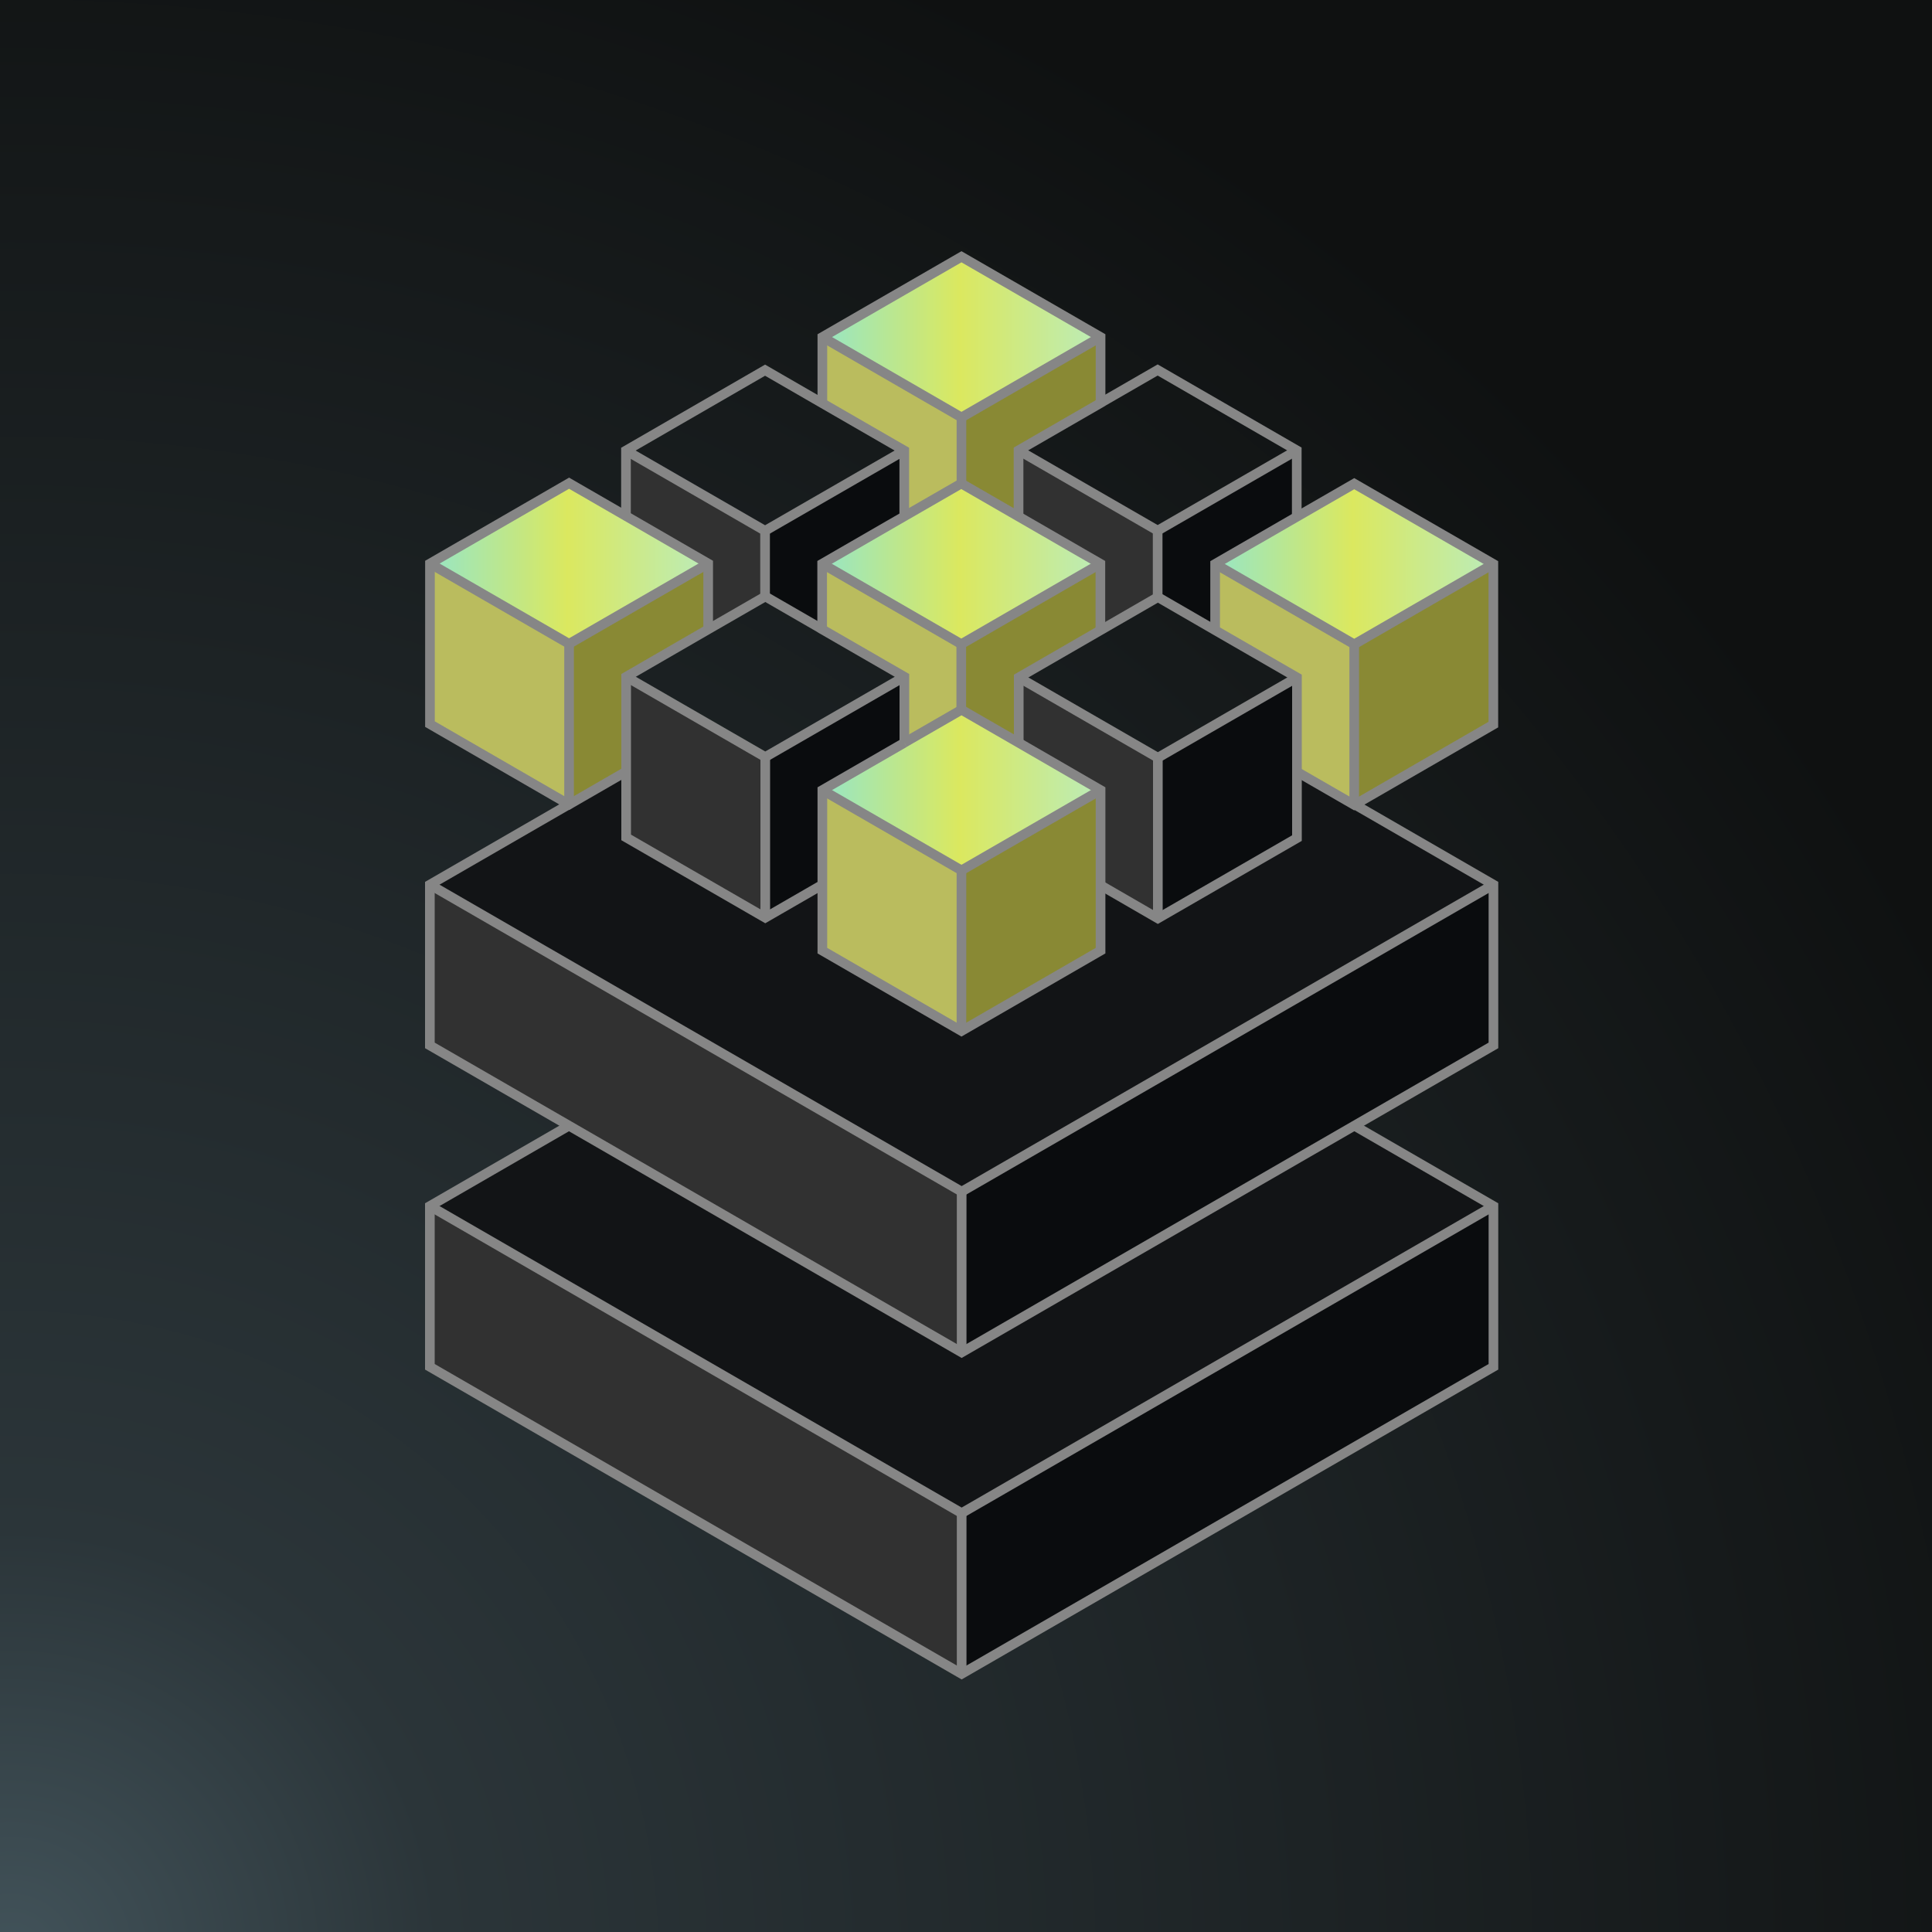
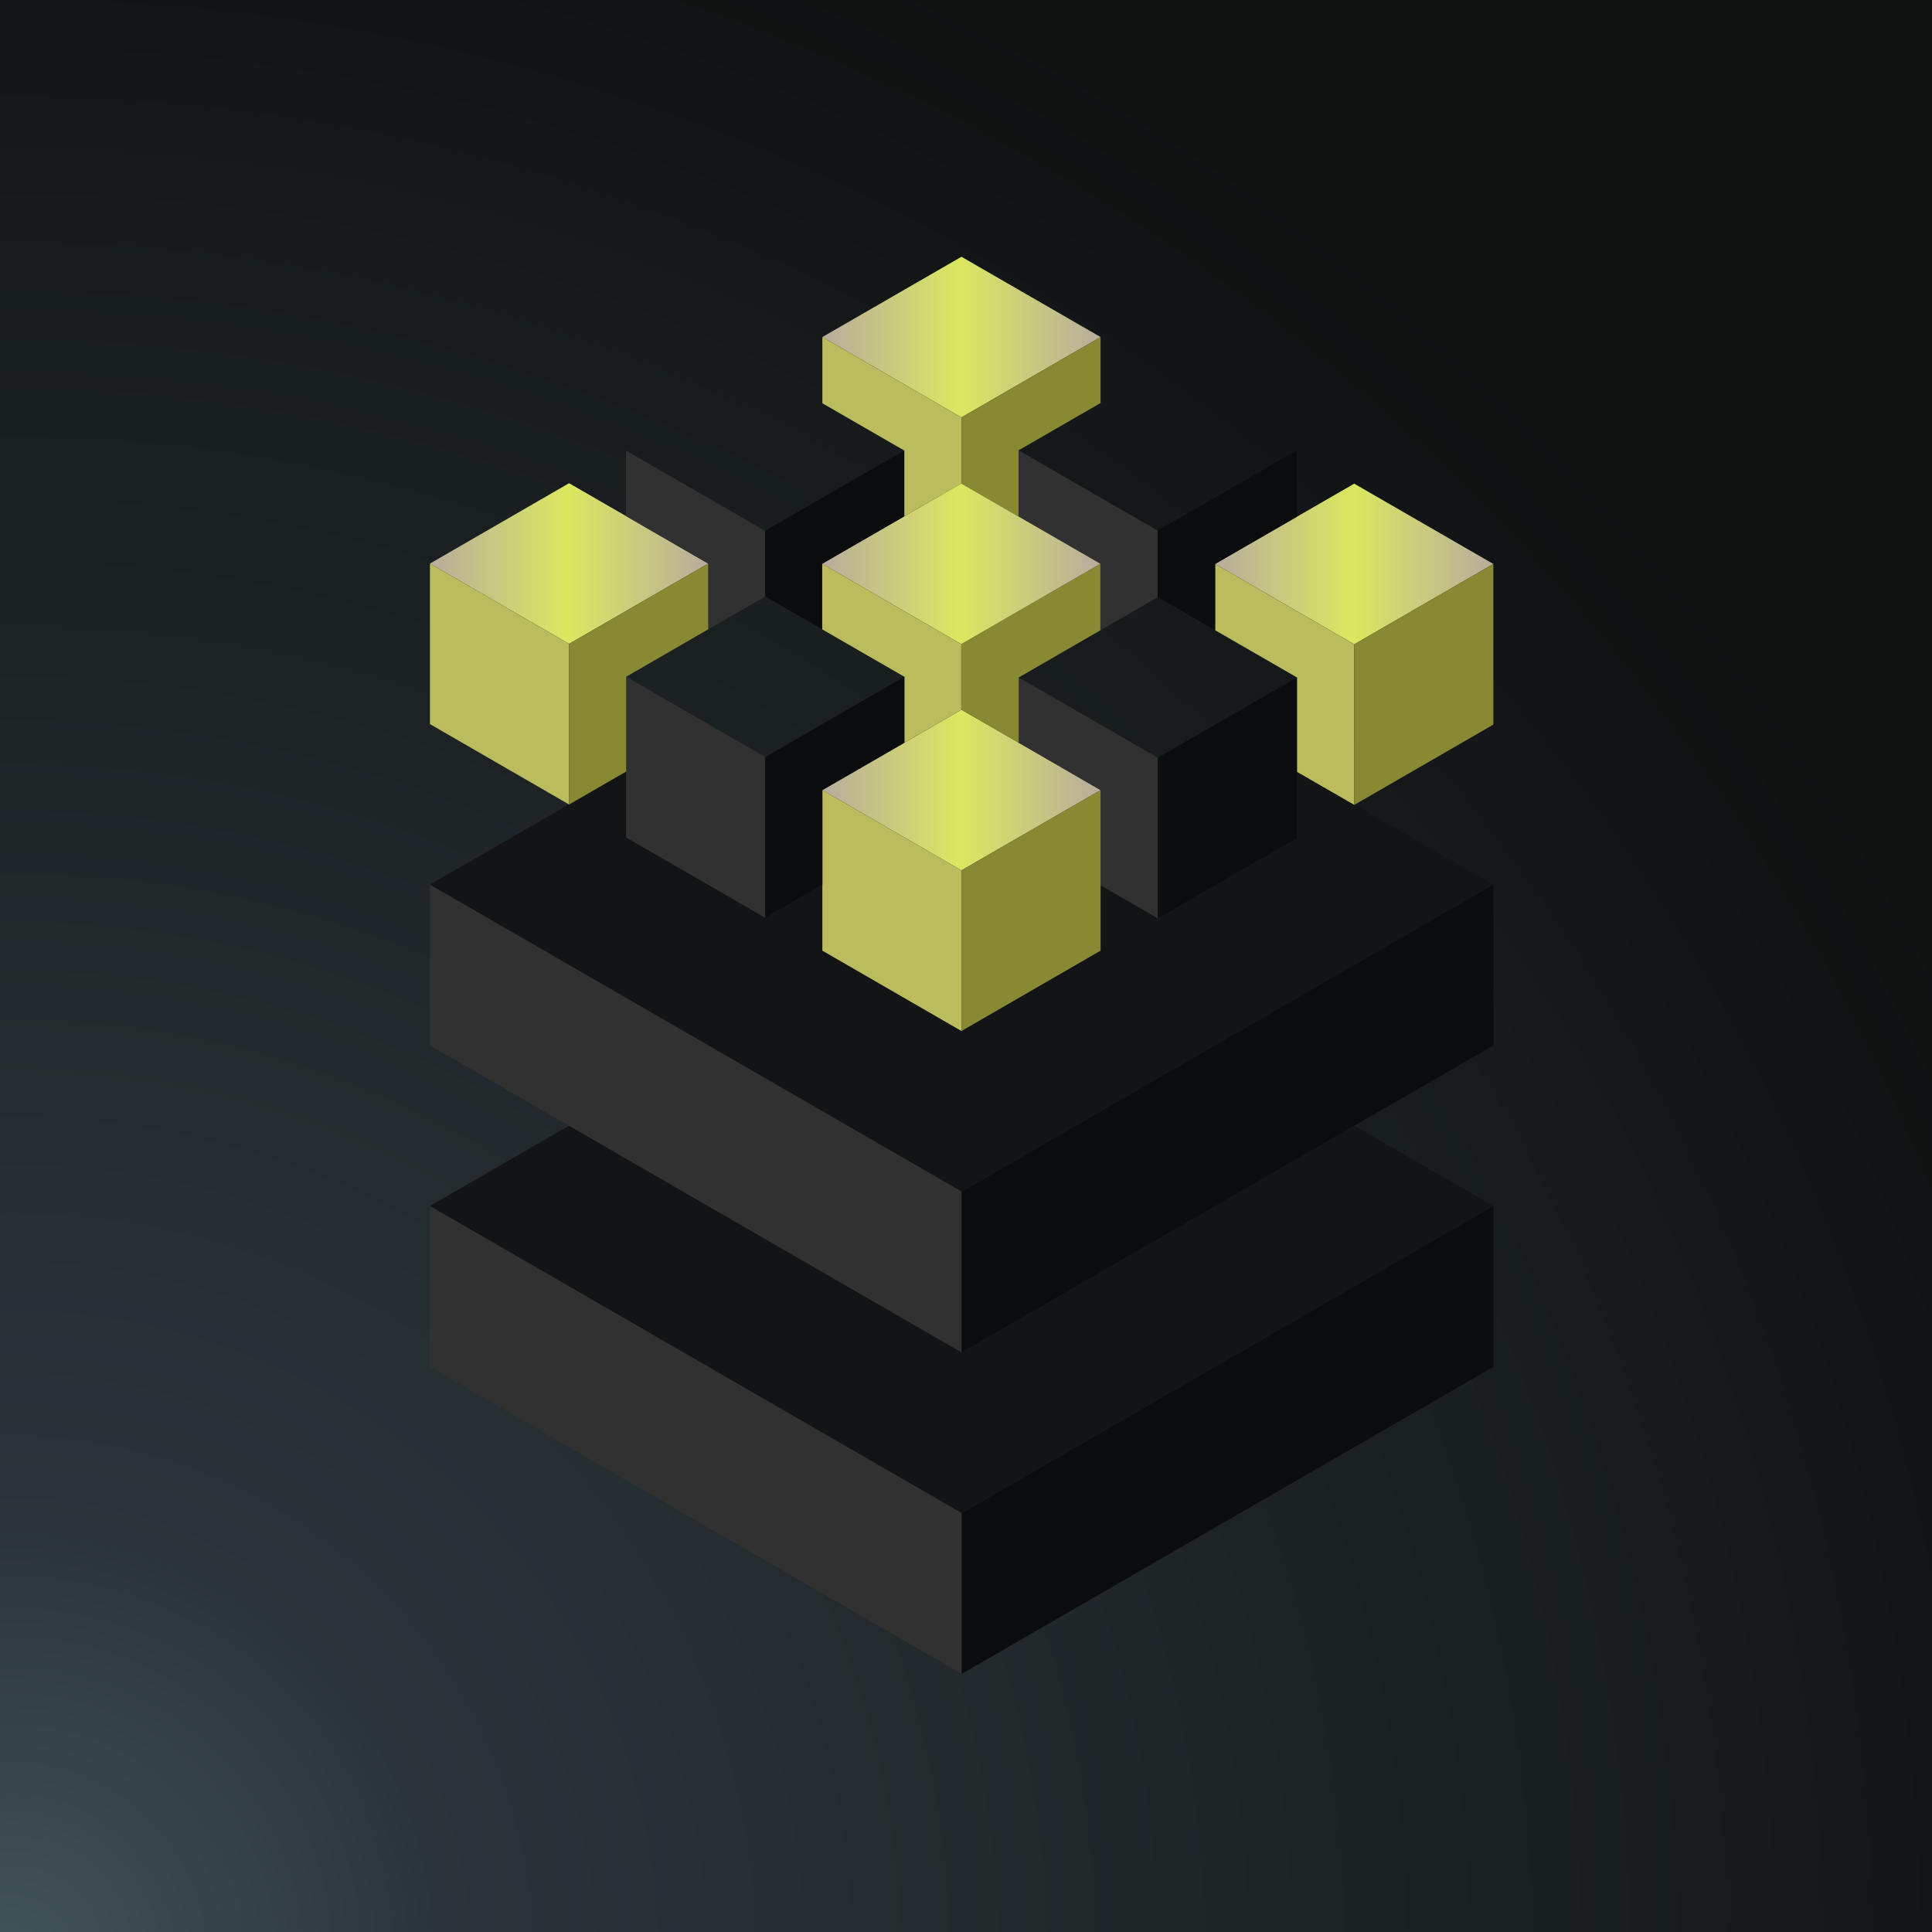
<svg xmlns="http://www.w3.org/2000/svg" width="200" height="200" viewBox="0 0 200 200" fill="none">
-   <rect width="200" height="200" fill="url(#paint0_radial_4011_7608)" />
-   <g clip-path="url(#clip0_4011_7608)">
-     <path d="M154.59 58.38L140.19 66.7L125.79 58.38L134.24 53.5L140.19 50.07L154.59 58.38Z" fill="url(#paint1_linear_4011_7608)" />
-     <path d="M113.93 81.79L99.53 90.1L85.13 81.79L93.62 76.89V76.88L99.52 73.48L99.53 73.47L105.46 76.89L113.93 81.79Z" fill="url(#paint2_linear_4011_7608)" />
-     <path d="M73.31 58.34L58.91 66.65L44.51 58.34L58.91 50.02L64.8 53.42L73.31 58.34Z" fill="url(#paint3_linear_4011_7608)" />
-     <path d="M113.93 34.89L99.53 43.21L85.13 34.89L99.53 26.58L113.93 34.89Z" fill="url(#paint4_linear_4011_7608)" />
+   <rect width="200" height="200" fill="url(#paint0_radial_41_4685)" />
+   <g clip-path="url(#clip0_41_4685)">
+     <path d="M154.59 58.38L140.19 66.7L125.79 58.38L134.24 53.5L140.19 50.07L154.59 58.38Z" fill="url(#paint1_linear_41_4685)" />
+     <path d="M113.93 81.79L99.53 90.1L85.13 81.79L93.62 76.89V76.88L99.52 73.48L99.53 73.47L105.46 76.89L113.93 81.79Z" fill="url(#paint2_linear_41_4685)" />
+     <path d="M73.31 58.34L58.91 66.65L44.51 58.34L58.91 50.02L64.8 53.42L73.31 58.34Z" fill="url(#paint3_linear_41_4685)" />
+     <path d="M113.93 34.89L99.53 43.21L85.13 34.89L99.53 26.58L113.93 34.89Z" fill="url(#paint4_linear_41_4685)" />
    <path d="M154.6 124.85L99.55 156.64L44.5 124.85L58.9 116.53L99.55 140L140.2 116.53L154.6 124.85Z" fill="#121416" />
    <path d="M154.6 91.58L99.55 123.36L44.5 91.58L58.89 83.27L58.91 83.28L64.8 79.88H64.82V86.69L79.22 95L85.11 91.6H85.13V98.41L99.53 106.73L113.93 98.41V91.64L119.86 95.07L134.26 86.76V79.9L140.19 83.32L140.25 83.29L154.6 91.58Z" fill="#121416" />
    <path d="M119.86 78.44V95.07L113.93 91.64V81.79L105.46 76.89V70.13L119.86 78.44Z" fill="#313131" />
    <path d="M140.19 66.7V83.32L134.26 79.9V70.13L125.79 65.24V58.38L140.19 66.7Z" fill="#BABC5E" />
    <path d="M119.85 61.82L113.91 65.25V58.36L105.44 53.47V46.62L119.84 54.93V61.81L119.85 61.82Z" fill="#313131" />
    <path d="M99.53 50.05V50.06L99.51 50.05L93.61 53.45V46.64L85.12 41.74L85.13 41.73V34.89L99.53 43.21V50.05Z" fill="#BABC5E" />
    <path d="M79.21 61.75L73.31 65.15V58.34L64.8 53.42V46.64L79.2 54.95V61.74L79.21 61.75Z" fill="#313131" />
    <path d="M99.53 90.1V106.73L85.13 98.41V91.6V81.79L99.53 90.1Z" fill="#BABC5E" />
    <path d="M79.22 78.37V95L64.82 86.69V79.88V70.06L79.22 78.37Z" fill="#313131" />
    <path d="M58.89 83.27L44.51 74.96V58.34L58.91 66.65V83.28L58.89 83.27Z" fill="#BABC5E" />
    <path d="M99.55 156.64V173.28L44.5 141.49V124.85L99.55 156.64Z" fill="#313131" />
    <path d="M99.55 123.36V140L58.9 116.53L44.5 108.22V91.58L99.55 123.36Z" fill="#313131" />
    <path d="M154.6 124.85V141.49L99.55 173.28V156.64L154.6 124.85Z" fill="#0A0C0E" />
    <path d="M140.2 116.53L99.55 140V123.36L154.6 91.58V108.22L140.2 116.53Z" fill="#0A0C0E" />
    <path d="M140.25 83.29L140.19 83.32V66.7L154.59 58.38V75.01L140.25 83.29Z" fill="#898934" />
    <path d="M134.26 79.9V86.76L119.86 95.07V78.44L134.26 70.13V79.9Z" fill="#0A0C0E" />
    <path d="M134.24 46.62V53.5L125.79 58.38V65.24L119.86 61.81L119.85 61.82L119.84 61.81V54.93L134.24 46.62Z" fill="#0A0C0E" />
    <path d="M113.93 91.64V98.41L99.53 106.73V90.1L113.93 81.79V91.64Z" fill="#898934" />
    <path d="M113.93 41.71V41.72L105.44 46.62V53.47L99.53 50.06V50.05V43.21L113.93 34.89V41.71Z" fill="#898934" />
    <path d="M113.91 58.36V65.25L105.46 70.13V76.89L99.53 73.47L99.52 73.48L99.51 73.47V66.68L113.91 58.36Z" fill="#898934" />
-     <path d="M93.61 53.45L99.51 50.05L99.53 50.06L105.44 53.47L113.91 58.36L99.51 66.68L85.11 58.36L93.61 53.45Z" fill="url(#paint5_linear_4011_7608)" />
+     <path d="M93.61 53.45L99.51 50.05L99.53 50.06L105.44 53.47L113.91 58.36L99.51 66.68L85.11 58.36L93.61 53.45Z" fill="url(#paint5_linear_41_4685)" />
    <path d="M99.52 73.48L93.62 76.88V70.06L85.11 65.15V65.14V58.36L99.51 66.68V73.47L99.52 73.48Z" fill="#BABC5E" />
    <path d="M93.62 70.06V76.88V76.89L85.13 81.79V91.6H85.11L79.22 95V78.37L93.62 70.06Z" fill="#0A0C0E" />
    <path d="M93.61 46.64V53.45L85.11 58.36V65.14L79.22 61.74L79.21 61.75L79.2 61.74V54.95L93.61 46.64Z" fill="#0A0C0E" />
    <path d="M73.31 58.34V65.15L64.82 70.06V79.88H64.8L58.91 83.28V66.65L73.31 58.34Z" fill="#898934" />
-     <path d="M93.62 76.89L85.13 81.79V91.6V98.41L99.53 106.73L113.93 98.41V91.64V81.79L105.46 76.89L99.53 73.47L99.52 73.48L93.62 76.88" stroke="#868686" stroke-miterlimit="10" />
-     <path d="M85.13 81.79L99.53 90.1L113.93 81.79" stroke="#868686" stroke-miterlimit="10" />
-     <path d="M99.53 90.1V106.73" stroke="#868686" stroke-miterlimit="10" />
-     <path d="M134.26 79.9L140.19 83.32L140.25 83.29L154.59 75.01V58.38L140.19 50.07L134.24 53.5L125.79 58.38V65.24" stroke="#868686" stroke-miterlimit="10" />
-     <path d="M125.79 58.38L140.19 66.7L154.59 58.38" stroke="#868686" stroke-miterlimit="10" />
-     <path d="M140.19 66.7V83.32" stroke="#868686" stroke-miterlimit="10" />
-     <path d="M113.93 41.71V34.89L99.53 26.58L85.13 34.89V41.73" stroke="#868686" stroke-miterlimit="10" />
-     <path d="M85.13 34.89L99.53 43.21L113.93 34.89" stroke="#868686" stroke-miterlimit="10" />
-     <path d="M99.53 43.21V50.05" stroke="#868686" stroke-miterlimit="10" />
-     <path d="M134.24 53.5V46.62L119.84 38.3L113.93 41.71V41.72L105.44 46.62V53.47" stroke="#868686" stroke-miterlimit="10" />
-     <path d="M105.44 46.62L119.84 54.93L134.24 46.62" stroke="#868686" stroke-miterlimit="10" />
-     <path d="M119.84 54.93V61.81" stroke="#868686" stroke-miterlimit="10" />
-     <path d="M113.91 91.63L113.93 91.64L119.86 95.07L134.26 86.76V79.9V70.13L125.79 65.24L119.86 61.81L119.85 61.82L113.91 65.25L105.46 70.13V76.89" stroke="#868686" stroke-miterlimit="10" />
-     <path d="M105.46 70.13L119.86 78.44L134.26 70.13" stroke="#868686" stroke-miterlimit="10" />
-     <path d="M119.86 78.44V95.07" stroke="#868686" stroke-miterlimit="10" />
-     <path d="M93.61 53.5V53.45V46.64L85.12 41.74L79.2 38.32L64.8 46.64V53.42" stroke="#868686" stroke-miterlimit="10" />
-     <path d="M64.8 46.64L79.2 54.95L93.61 46.64" stroke="#868686" stroke-miterlimit="10" />
-     <path d="M79.2 54.95V61.74" stroke="#868686" stroke-miterlimit="10" />
-     <path d="M113.91 65.25V58.36L105.44 53.47L99.53 50.06L99.51 50.05L93.61 53.45L85.11 58.36V65.14" stroke="#868686" stroke-miterlimit="10" />
-     <path d="M85.11 58.36L99.51 66.68L113.91 58.36" stroke="#868686" stroke-miterlimit="10" />
-     <path d="M99.51 66.68V73.47" stroke="#868686" stroke-miterlimit="10" />
-     <path d="M73.31 65.15V58.34L64.8 53.42L58.91 50.02L44.51 58.34V74.96L58.89 83.27L58.91 83.28L64.8 79.88" stroke="#868686" stroke-miterlimit="10" />
-     <path d="M44.51 58.34L58.91 66.65L73.31 58.34" stroke="#868686" stroke-miterlimit="10" />
-     <path d="M58.91 66.65V83.28" stroke="#868686" stroke-miterlimit="10" />
-     <path d="M93.62 76.89V76.88V70.06L85.11 65.15V65.14L79.22 61.74L79.21 61.75L73.31 65.15L64.82 70.06V79.88V86.69L79.22 95L85.11 91.6" stroke="#868686" stroke-miterlimit="10" />
-     <path d="M64.82 70.06L79.22 78.37L93.62 70.06" stroke="#868686" stroke-miterlimit="10" />
-     <path d="M79.22 78.37V95" stroke="#868686" stroke-miterlimit="10" />
-     <path d="M99.55 123.36V140" stroke="#868686" stroke-miterlimit="10" />
-     <path d="M99.55 156.64V173.28" stroke="#868686" stroke-miterlimit="10" />
-     <path d="M58.9 83.26L58.89 83.27L44.5 91.58V108.22L58.9 116.53L99.55 140L140.2 116.53L154.6 108.22V91.58L140.25 83.29L140.22 83.27" stroke="#868686" stroke-miterlimit="10" />
-     <path d="M44.5 91.58L99.55 123.36L154.6 91.58" stroke="#868686" stroke-miterlimit="10" />
-     <path d="M58.9 116.53L44.5 124.85V141.49L99.55 173.28L154.6 141.49V124.85L140.2 116.53H140.19" stroke="#868686" stroke-miterlimit="10" />
-     <path d="M44.5 124.85L99.55 156.64L154.6 124.85" stroke="#868686" stroke-miterlimit="10" />
  </g>
  <defs>
-     <radialGradient id="paint0_radial_4011_7608" cx="0" cy="0" r="1" gradientUnits="userSpaceOnUse" gradientTransform="translate(1.19209e-05 200) rotate(-63.4349) scale(223.607)">
+     <radialGradient id="paint0_radial_41_4685" cx="0" cy="0" r="1" gradientUnits="userSpaceOnUse" gradientTransform="translate(1.19209e-05 200) rotate(-63.4349) scale(223.607)">
      <stop stop-color="#42535A" />
      <stop offset="0.197" stop-color="#2B3539" />
      <stop offset="1" stop-color="#0F1111" />
    </radialGradient>
-     <linearGradient id="paint1_linear_4011_7608" x1="125.79" y1="58.385" x2="154.59" y2="58.385" gradientUnits="userSpaceOnUse">
-       <stop stop-color="#97E6C5" />
+     <linearGradient id="paint1_linear_41_4685" x1="125.79" y1="58.385" x2="154.59" y2="58.385" gradientUnits="userSpaceOnUse">
+       <stop stop-color="#B8AC9D" />
      <stop offset="0.494" stop-color="#DBE85F" />
-       <stop offset="1" stop-color="#BBECB9" />
+       <stop offset="1" stop-color="#B8AC9D" />
    </linearGradient>
-     <linearGradient id="paint2_linear_4011_7608" x1="85.13" y1="81.785" x2="113.93" y2="81.785" gradientUnits="userSpaceOnUse">
-       <stop stop-color="#97E6C5" />
+     <linearGradient id="paint2_linear_41_4685" x1="85.13" y1="81.785" x2="113.93" y2="81.785" gradientUnits="userSpaceOnUse">
+       <stop stop-color="#B8AC9D" />
      <stop offset="0.494" stop-color="#DBE85F" />
-       <stop offset="1" stop-color="#BBECB9" />
+       <stop offset="1" stop-color="#B8AC9D" />
    </linearGradient>
-     <linearGradient id="paint3_linear_4011_7608" x1="44.51" y1="58.335" x2="73.31" y2="58.335" gradientUnits="userSpaceOnUse">
-       <stop stop-color="#97E6C5" />
+     <linearGradient id="paint3_linear_41_4685" x1="44.51" y1="58.335" x2="73.31" y2="58.335" gradientUnits="userSpaceOnUse">
+       <stop stop-color="#B8AC9D" />
      <stop offset="0.494" stop-color="#DBE85F" />
-       <stop offset="1" stop-color="#BBECB9" />
+       <stop offset="1" stop-color="#B8AC9D" />
    </linearGradient>
-     <linearGradient id="paint4_linear_4011_7608" x1="85.13" y1="34.895" x2="113.93" y2="34.895" gradientUnits="userSpaceOnUse">
-       <stop stop-color="#97E6C5" />
+     <linearGradient id="paint4_linear_41_4685" x1="85.13" y1="34.895" x2="113.93" y2="34.895" gradientUnits="userSpaceOnUse">
+       <stop stop-color="#B8AC9D" />
      <stop offset="0.494" stop-color="#DBE85F" />
-       <stop offset="1" stop-color="#BBECB9" />
+       <stop offset="1" stop-color="#B8AC9D" />
    </linearGradient>
-     <linearGradient id="paint5_linear_4011_7608" x1="85.11" y1="58.365" x2="113.91" y2="58.365" gradientUnits="userSpaceOnUse">
-       <stop stop-color="#97E6C5" />
+     <linearGradient id="paint5_linear_41_4685" x1="85.11" y1="58.365" x2="113.91" y2="58.365" gradientUnits="userSpaceOnUse">
+       <stop stop-color="#B8AC9D" />
      <stop offset="0.494" stop-color="#DBE85F" />
-       <stop offset="1" stop-color="#BBECB9" />
+       <stop offset="1" stop-color="#B8AC9D" />
    </linearGradient>
-     <clipPath id="clip0_4011_7608">
+     <clipPath id="clip0_41_4685">
      <rect width="111.1" height="147.85" fill="white" transform="translate(44 26)" />
    </clipPath>
  </defs>
</svg>
